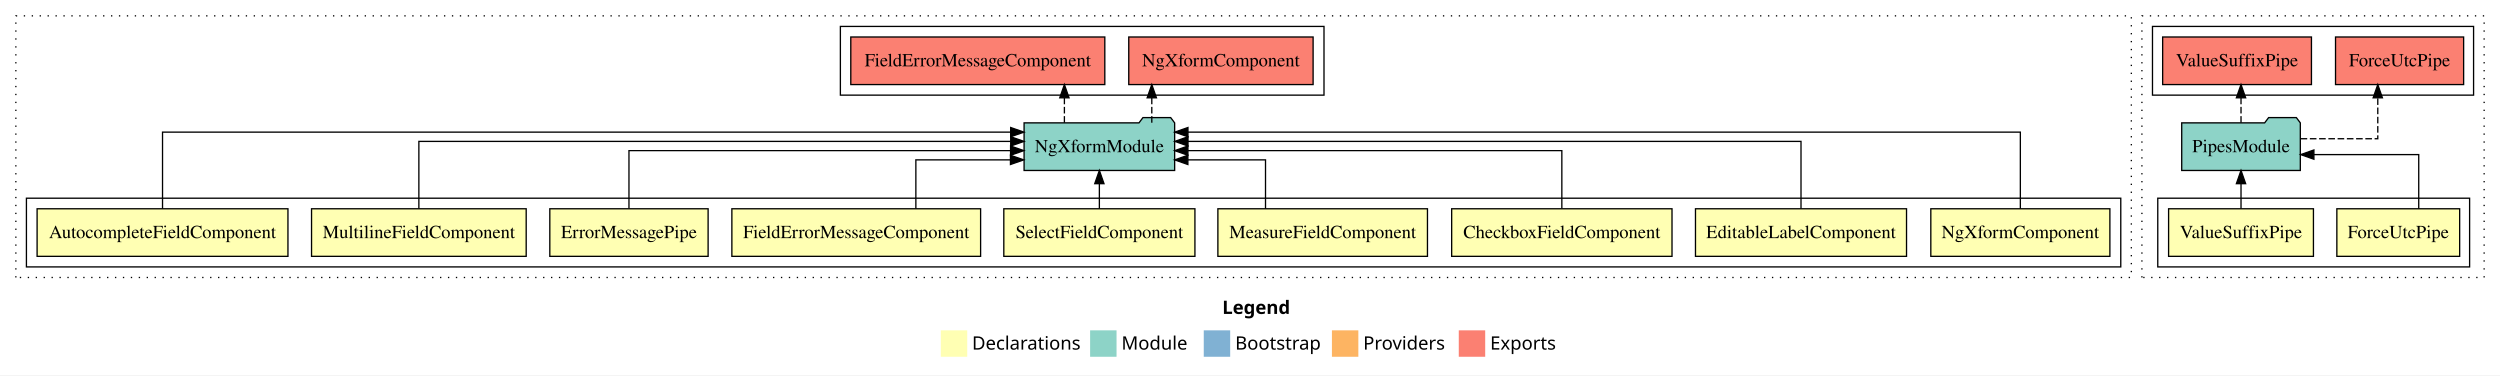
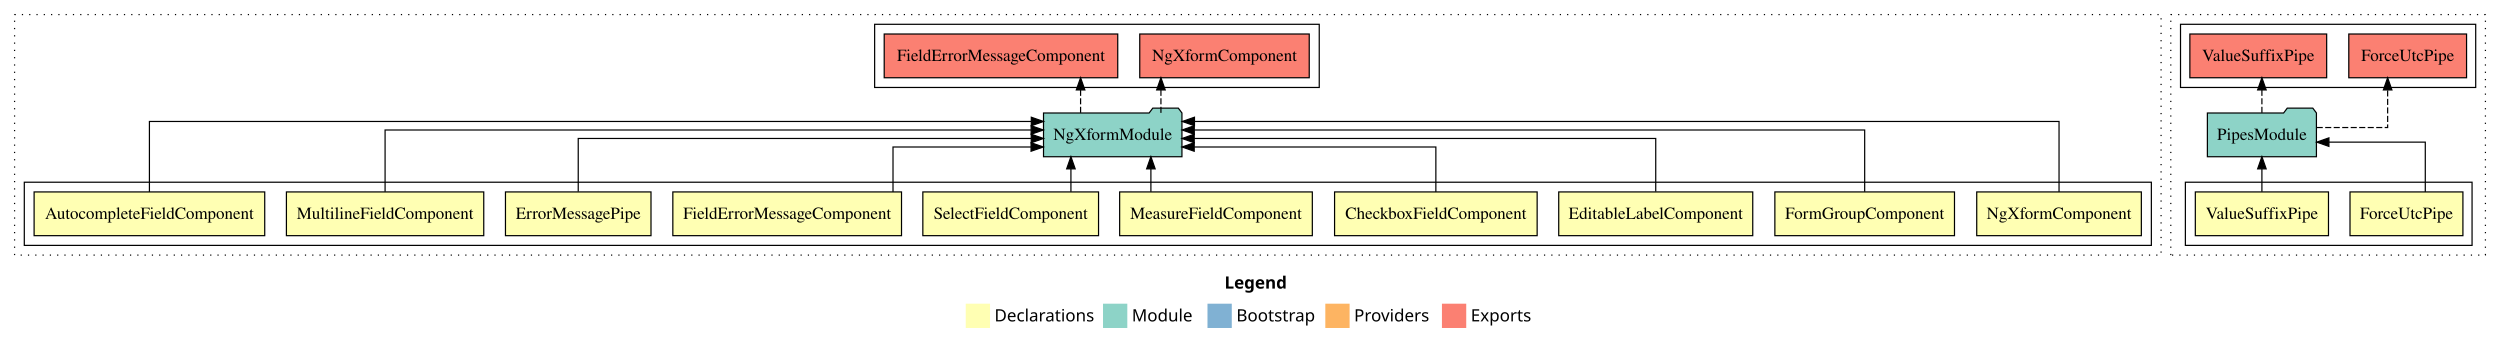
- <svg xmlns="http://www.w3.org/2000/svg" width="1892pt" height="284pt" viewBox="0.00 0.00 1892.00 284.00">
+ <svg xmlns="http://www.w3.org/2000/svg" width="2058pt" height="284pt" viewBox="0.00 0.00 2058.00 284.00">
  <g id="graph0" class="graph" transform="scale(1 1) rotate(0) translate(4 280)">
-     <polygon fill="#ffffff" stroke="transparent" points="-4,4 -4,-280 1888,-280 1888,4 -4,4" />
-     <text text-anchor="start" x="921.009" y="-42.4" font-family="sans-serif" font-weight="bold" font-size="14.00" fill="#000000">Legend</text>
-     <polygon fill="#ffffb3" stroke="transparent" points="708,-10 708,-30 728,-30 728,-10 708,-10" />
-     <text text-anchor="start" x="731.629" y="-15.4" font-family="sans-serif" font-size="14.00" fill="#000000">  Declarations</text>
-     <polygon fill="#8dd3c7" stroke="transparent" points="821,-10 821,-30 841,-30 841,-10 821,-10" />
-     <text text-anchor="start" x="844.725" y="-15.4" font-family="sans-serif" font-size="14.00" fill="#000000">  Module</text>
-     <polygon fill="#80b1d3" stroke="transparent" points="907,-10 907,-30 927,-30 927,-10 907,-10" />
-     <text text-anchor="start" x="930.781" y="-15.4" font-family="sans-serif" font-size="14.00" fill="#000000">  Bootstrap</text>
-     <polygon fill="#fdb462" stroke="transparent" points="1004,-10 1004,-30 1024,-30 1024,-10 1004,-10" />
-     <text text-anchor="start" x="1027.673" y="-15.4" font-family="sans-serif" font-size="14.00" fill="#000000">  Providers</text>
-     <polygon fill="#fb8072" stroke="transparent" points="1100,-10 1100,-30 1120,-30 1120,-10 1100,-10" />
-     <text text-anchor="start" x="1123.726" y="-15.4" font-family="sans-serif" font-size="14.00" fill="#000000">  Exports</text>
+     <polygon fill="#ffffff" stroke="transparent" points="-4,4 -4,-280 2054,-280 2054,4 -4,4" />
+     <text text-anchor="start" x="1004.009" y="-42.4" font-family="sans-serif" font-weight="bold" font-size="14.00" fill="#000000">Legend</text>
+     <polygon fill="#ffffb3" stroke="transparent" points="791,-10 791,-30 811,-30 811,-10 791,-10" />
+     <text text-anchor="start" x="814.629" y="-15.4" font-family="sans-serif" font-size="14.00" fill="#000000">  Declarations</text>
+     <polygon fill="#8dd3c7" stroke="transparent" points="904,-10 904,-30 924,-30 924,-10 904,-10" />
+     <text text-anchor="start" x="927.725" y="-15.4" font-family="sans-serif" font-size="14.00" fill="#000000">  Module</text>
+     <polygon fill="#80b1d3" stroke="transparent" points="990,-10 990,-30 1010,-30 1010,-10 990,-10" />
+     <text text-anchor="start" x="1013.781" y="-15.4" font-family="sans-serif" font-size="14.00" fill="#000000">  Bootstrap</text>
+     <polygon fill="#fdb462" stroke="transparent" points="1087,-10 1087,-30 1107,-30 1107,-10 1087,-10" />
+     <text text-anchor="start" x="1110.673" y="-15.4" font-family="sans-serif" font-size="14.00" fill="#000000">  Providers</text>
+     <polygon fill="#fb8072" stroke="transparent" points="1183,-10 1183,-30 1203,-30 1203,-10 1183,-10" />
+     <text text-anchor="start" x="1206.726" y="-15.4" font-family="sans-serif" font-size="14.00" fill="#000000">  Exports</text>
    <g id="clust1" class="cluster">
-       <polygon fill="none" stroke="#000000" stroke-dasharray="1,5" points="8,-70 8,-268 1609,-268 1609,-70 8,-70" />
+       <polygon fill="none" stroke="#000000" stroke-dasharray="1,5" points="8,-70 8,-268 1775,-268 1775,-70 8,-70" />
    </g>
    <g id="clust2" class="cluster">
-       <polygon fill="none" stroke="#000000" points="16,-78 16,-130 1601,-130 1601,-78 16,-78" />
+       <polygon fill="none" stroke="#000000" points="16,-78 16,-130 1767,-130 1767,-78 16,-78" />
    </g>
-     <g id="clust13" class="cluster">
-       <polygon fill="none" stroke="#000000" points="632,-208 632,-260 998,-260 998,-208 632,-208" />
-     </g>
-     <g id="clust16" class="cluster">
-       <polygon fill="none" stroke="#000000" stroke-dasharray="1,5" points="1617,-70 1617,-268 1876,-268 1876,-70 1617,-70" />
+     <g id="clust14" class="cluster">
+       <polygon fill="none" stroke="#000000" points="716,-208 716,-260 1082,-260 1082,-208 716,-208" />
    </g>
    <g id="clust17" class="cluster">
-       <polygon fill="none" stroke="#000000" points="1629,-78 1629,-130 1865,-130 1865,-78 1629,-78" />
+       <polygon fill="none" stroke="#000000" stroke-dasharray="1,5" points="1783,-70 1783,-268 2042,-268 2042,-70 1783,-70" />
    </g>
-     <g id="clust21" class="cluster">
-       <polygon fill="none" stroke="#000000" points="1625,-208 1625,-260 1868,-260 1868,-208 1625,-208" />
+     <g id="clust18" class="cluster">
+       <polygon fill="none" stroke="#000000" points="1795,-78 1795,-130 2031,-130 2031,-78 1795,-78" />
+     </g>
+     <g id="clust22" class="cluster">
+       <polygon fill="none" stroke="#000000" points="1791,-208 1791,-260 2034,-260 2034,-208 1791,-208" />
    </g>
    <g id="node1" class="node">
-       <polygon fill="#ffffb3" stroke="#000000" points="1592.758,-122 1457.242,-122 1457.242,-86 1592.758,-86 1592.758,-122" />
-       <text text-anchor="middle" x="1525" y="-99.8" font-family="Times,serif" font-size="14.00" fill="#000000">NgXformComponent</text>
+       <polygon fill="#ffffb3" stroke="#000000" points="1758.758,-122 1623.242,-122 1623.242,-86 1758.758,-86 1758.758,-122" />
+       <text text-anchor="middle" x="1691" y="-99.8" font-family="Times,serif" font-size="14.00" fill="#000000">NgXformComponent</text>
    </g>
-     <g id="node10" class="node">
-       <polygon fill="#8dd3c7" stroke="#000000" points="884.975,-187 881.975,-191 860.975,-191 857.975,-187 771.025,-187 771.025,-151 884.975,-151 884.975,-187" />
-       <text text-anchor="middle" x="828" y="-164.8" font-family="Times,serif" font-size="14.00" fill="#000000">NgXformModule</text>
+     <g id="node11" class="node">
+       <polygon fill="#8dd3c7" stroke="#000000" points="968.975,-187 965.975,-191 944.975,-191 941.975,-187 855.025,-187 855.025,-151 968.975,-151 968.975,-187" />
+       <text text-anchor="middle" x="912" y="-164.8" font-family="Times,serif" font-size="14.00" fill="#000000">NgXformModule</text>
    </g>
    <g id="edge1" class="edge">
-       <path fill="none" stroke="#000000" d="M1525,-122.011C1525,-144.485 1525,-180 1525,-180 1525,-180 895.038,-180 895.038,-180" />
-       <polygon fill="#000000" stroke="#000000" points="895.038,-176.5 885.038,-180 895.038,-183.5 895.038,-176.5" />
+       <path fill="none" stroke="#000000" d="M1691,-122.011C1691,-144.485 1691,-180 1691,-180 1691,-180 979.282,-180 979.282,-180" />
+       <polygon fill="#000000" stroke="#000000" points="979.282,-176.5 969.282,-180 979.282,-183.5 979.282,-176.5" />
    </g>
    <g id="node2" class="node">
+       <polygon fill="#ffffb3" stroke="#000000" points="1604.934,-122 1457.066,-122 1457.066,-86 1604.934,-86 1604.934,-122" />
+       <text text-anchor="middle" x="1531" y="-99.8" font-family="Times,serif" font-size="14.00" fill="#000000">FormGroupComponent</text>
+     </g>
+     <g id="edge2" class="edge">
+       <path fill="none" stroke="#000000" d="M1531,-122.129C1531,-142.572 1531,-173 1531,-173 1531,-173 979.125,-173 979.125,-173" />
+       <polygon fill="#000000" stroke="#000000" points="979.125,-169.5 969.125,-173 979.125,-176.5 979.125,-169.5" />
+     </g>
+     <g id="node3" class="node">
      <polygon fill="#ffffb3" stroke="#000000" points="1438.859,-122 1279.141,-122 1279.141,-86 1438.859,-86 1438.859,-122" />
      <text text-anchor="middle" x="1359" y="-99.8" font-family="Times,serif" font-size="14.00" fill="#000000">EditableLabelComponent</text>
    </g>
-     <g id="edge2" class="edge">
-       <path fill="none" stroke="#000000" d="M1359,-122.129C1359,-142.572 1359,-173 1359,-173 1359,-173 895.078,-173 895.078,-173" />
-       <polygon fill="#000000" stroke="#000000" points="895.078,-169.5 885.078,-173 895.078,-176.5 895.078,-169.5" />
+     <g id="edge3" class="edge">
+       <path fill="none" stroke="#000000" d="M1359,-122.267C1359,-140.555 1359,-166 1359,-166 1359,-166 979.067,-166 979.067,-166" />
+       <polygon fill="#000000" stroke="#000000" points="979.067,-162.5 969.067,-166 979.067,-169.5 979.067,-162.5" />
    </g>
-     <g id="node3" class="node">
+     <g id="node4" class="node">
      <polygon fill="#ffffb3" stroke="#000000" points="1261.377,-122 1094.623,-122 1094.623,-86 1261.377,-86 1261.377,-122" />
      <text text-anchor="middle" x="1178" y="-99.8" font-family="Times,serif" font-size="14.00" fill="#000000">CheckboxFieldComponent</text>
    </g>
-     <g id="edge3" class="edge">
-       <path fill="none" stroke="#000000" d="M1178,-122.267C1178,-140.555 1178,-166 1178,-166 1178,-166 895.013,-166 895.013,-166" />
-       <polygon fill="#000000" stroke="#000000" points="895.013,-162.5 885.013,-166 895.013,-169.5 895.013,-162.5" />
+     <g id="edge4" class="edge">
+       <path fill="none" stroke="#000000" d="M1178,-122.009C1178,-138.049 1178,-159 1178,-159 1178,-159 979.064,-159 979.064,-159" />
+       <polygon fill="#000000" stroke="#000000" points="979.064,-155.5 969.064,-159 979.064,-162.5 979.064,-155.5" />
    </g>
-     <g id="node4" class="node">
+     <g id="node5" class="node">
      <polygon fill="#ffffb3" stroke="#000000" points="1076.305,-122 917.695,-122 917.695,-86 1076.305,-86 1076.305,-122" />
      <text text-anchor="middle" x="997" y="-99.8" font-family="Times,serif" font-size="14.00" fill="#000000">MeasureFieldComponent</text>
    </g>
-     <g id="edge4" class="edge">
-       <path fill="none" stroke="#000000" d="M953.738,-122.009C953.738,-138.049 953.738,-159 953.738,-159 953.738,-159 894.983,-159 894.983,-159" />
-       <polygon fill="#000000" stroke="#000000" points="894.983,-155.5 884.983,-159 894.983,-162.5 894.983,-155.5" />
+     <g id="edge5" class="edge">
+       <path fill="none" stroke="#000000" d="M943.418,-122.106C943.418,-122.106 943.418,-140.991 943.418,-140.991" />
+       <polygon fill="#000000" stroke="#000000" points="939.918,-140.991 943.418,-150.991 946.918,-140.991 939.918,-140.991" />
    </g>
-     <g id="node5" class="node">
+     <g id="node6" class="node">
      <polygon fill="#ffffb3" stroke="#000000" points="900.319,-122 755.681,-122 755.681,-86 900.319,-86 900.319,-122" />
      <text text-anchor="middle" x="828" y="-99.8" font-family="Times,serif" font-size="14.00" fill="#000000">SelectFieldComponent</text>
    </g>
-     <g id="edge5" class="edge">
-       <path fill="none" stroke="#000000" d="M828,-122.106C828,-122.106 828,-140.991 828,-140.991" />
-       <polygon fill="#000000" stroke="#000000" points="824.5,-140.991 828,-150.991 831.5,-140.991 824.5,-140.991" />
+     <g id="edge6" class="edge">
+       <path fill="none" stroke="#000000" d="M877.586,-122.106C877.586,-122.106 877.586,-140.991 877.586,-140.991" />
+       <polygon fill="#000000" stroke="#000000" points="874.086,-140.991 877.586,-150.991 881.086,-140.991 874.086,-140.991" />
    </g>
-     <g id="node6" class="node">
+     <g id="node7" class="node">
      <polygon fill="#ffffb3" stroke="#000000" points="738.123,-122 549.877,-122 549.877,-86 738.123,-86 738.123,-122" />
      <text text-anchor="middle" x="644" y="-99.8" font-family="Times,serif" font-size="14.00" fill="#000000">FieldErrorMessageComponent</text>
    </g>
-     <g id="edge6" class="edge">
-       <path fill="none" stroke="#000000" d="M689.125,-122.009C689.125,-138.049 689.125,-159 689.125,-159 689.125,-159 760.712,-159 760.712,-159" />
-       <polygon fill="#000000" stroke="#000000" points="760.712,-162.5 770.712,-159 760.712,-155.5 760.712,-162.5" />
+     <g id="edge7" class="edge">
+       <path fill="none" stroke="#000000" d="M731.125,-122.009C731.125,-138.049 731.125,-159 731.125,-159 731.125,-159 844.77,-159 844.77,-159" />
+       <polygon fill="#000000" stroke="#000000" points="844.77,-162.5 854.77,-159 844.77,-155.5 844.77,-162.5" />
    </g>
-     <g id="node7" class="node">
+     <g id="node8" class="node">
      <polygon fill="#ffffb3" stroke="#000000" points="531.9,-122 412.099,-122 412.099,-86 531.9,-86 531.9,-122" />
      <text text-anchor="middle" x="472" y="-99.8" font-family="Times,serif" font-size="14.00" fill="#000000">ErrorMessagePipe</text>
    </g>
-     <g id="edge7" class="edge">
-       <path fill="none" stroke="#000000" d="M472,-122.267C472,-140.555 472,-166 472,-166 472,-166 760.802,-166 760.802,-166" />
-       <polygon fill="#000000" stroke="#000000" points="760.803,-169.5 770.802,-166 760.802,-162.5 760.803,-169.5" />
+     <g id="edge8" class="edge">
+       <path fill="none" stroke="#000000" d="M472,-122.267C472,-140.555 472,-166 472,-166 472,-166 844.929,-166 844.929,-166" />
+       <polygon fill="#000000" stroke="#000000" points="844.929,-169.5 854.929,-166 844.929,-162.5 844.929,-169.5" />
    </g>
-     <g id="node8" class="node">
+     <g id="node9" class="node">
      <polygon fill="#ffffb3" stroke="#000000" points="394.223,-122 231.777,-122 231.777,-86 394.223,-86 394.223,-122" />
      <text text-anchor="middle" x="313" y="-99.8" font-family="Times,serif" font-size="14.00" fill="#000000">MultilineFieldComponent</text>
    </g>
-     <g id="edge8" class="edge">
-       <path fill="none" stroke="#000000" d="M313,-122.129C313,-142.572 313,-173 313,-173 313,-173 760.918,-173 760.918,-173" />
-       <polygon fill="#000000" stroke="#000000" points="760.918,-176.5 770.918,-173 760.918,-169.5 760.918,-176.5" />
+     <g id="edge9" class="edge">
+       <path fill="none" stroke="#000000" d="M313,-122.129C313,-142.572 313,-173 313,-173 313,-173 844.837,-173 844.837,-173" />
+       <polygon fill="#000000" stroke="#000000" points="844.837,-176.5 854.837,-173 844.837,-169.5 844.837,-176.5" />
    </g>
-     <g id="node9" class="node">
+     <g id="node10" class="node">
      <polygon fill="#ffffb3" stroke="#000000" points="213.924,-122 24.076,-122 24.076,-86 213.924,-86 213.924,-122" />
      <text text-anchor="middle" x="119" y="-99.8" font-family="Times,serif" font-size="14.00" fill="#000000">AutocompleteFieldComponent</text>
    </g>
-     <g id="edge9" class="edge">
-       <path fill="none" stroke="#000000" d="M119,-122.011C119,-144.485 119,-180 119,-180 119,-180 760.879,-180 760.879,-180" />
-       <polygon fill="#000000" stroke="#000000" points="760.88,-183.5 770.879,-180 760.879,-176.5 760.88,-183.5" />
-     </g>
-     <g id="node11" class="node">
-       <polygon fill="#fb8072" stroke="#000000" points="989.758,-252 850.242,-252 850.242,-216 989.758,-216 989.758,-252" />
-       <text text-anchor="middle" x="920" y="-229.8" font-family="Times,serif" font-size="14.00" fill="#000000">NgXformComponent </text>
-     </g>
    <g id="edge10" class="edge">
-       <path fill="none" stroke="#000000" stroke-dasharray="5,2" d="M867.679,-187.106C867.679,-187.106 867.679,-205.991 867.679,-205.991" />
-       <polygon fill="#000000" stroke="#000000" points="864.179,-205.991 867.679,-215.991 871.179,-205.991 864.179,-205.991" />
+       <path fill="none" stroke="#000000" d="M119,-122.011C119,-144.485 119,-180 119,-180 119,-180 844.969,-180 844.969,-180" />
+       <polygon fill="#000000" stroke="#000000" points="844.969,-183.5 854.969,-180 844.969,-176.5 844.969,-183.5" />
    </g>
    <g id="node12" class="node">
-       <polygon fill="#fb8072" stroke="#000000" points="832.123,-252 639.877,-252 639.877,-216 832.123,-216 832.123,-252" />
-       <text text-anchor="middle" x="736" y="-229.8" font-family="Times,serif" font-size="14.00" fill="#000000">FieldErrorMessageComponent </text>
+       <polygon fill="#fb8072" stroke="#000000" points="1073.758,-252 934.242,-252 934.242,-216 1073.758,-216 1073.758,-252" />
+       <text text-anchor="middle" x="1004" y="-229.8" font-family="Times,serif" font-size="14.00" fill="#000000">NgXformComponent </text>
    </g>
    <g id="edge11" class="edge">
-       <path fill="none" stroke="#000000" stroke-dasharray="5,2" d="M801.537,-187.106C801.537,-187.106 801.537,-205.991 801.537,-205.991" />
-       <polygon fill="#000000" stroke="#000000" points="798.037,-205.991 801.537,-215.991 805.037,-205.991 798.037,-205.991" />
+       <path fill="none" stroke="#000000" stroke-dasharray="5,2" d="M951.679,-187.106C951.679,-187.106 951.679,-205.991 951.679,-205.991" />
+       <polygon fill="#000000" stroke="#000000" points="948.179,-205.991 951.679,-215.991 955.179,-205.991 948.179,-205.991" />
    </g>
    <g id="node13" class="node">
-       <polygon fill="#ffffb3" stroke="#000000" points="1857.472,-122 1764.528,-122 1764.528,-86 1857.472,-86 1857.472,-122" />
-       <text text-anchor="middle" x="1811" y="-99.8" font-family="Times,serif" font-size="14.00" fill="#000000">ForceUtcPipe</text>
+       <polygon fill="#fb8072" stroke="#000000" points="916.123,-252 723.877,-252 723.877,-216 916.123,-216 916.123,-252" />
+       <text text-anchor="middle" x="820" y="-229.8" font-family="Times,serif" font-size="14.00" fill="#000000">FieldErrorMessageComponent </text>
+     </g>
+     <g id="edge12" class="edge">
+       <path fill="none" stroke="#000000" stroke-dasharray="5,2" d="M885.537,-187.106C885.537,-187.106 885.537,-205.991 885.537,-205.991" />
+       <polygon fill="#000000" stroke="#000000" points="882.037,-205.991 885.537,-215.991 889.037,-205.991 882.037,-205.991" />
+     </g>
+     <g id="node14" class="node">
+       <polygon fill="#ffffb3" stroke="#000000" points="2023.472,-122 1930.528,-122 1930.528,-86 2023.472,-86 2023.472,-122" />
+       <text text-anchor="middle" x="1977" y="-99.8" font-family="Times,serif" font-size="14.00" fill="#000000">ForceUtcPipe</text>
+     </g>
+     <g id="node16" class="node">
+       <polygon fill="#8dd3c7" stroke="#000000" points="1902.882,-187 1899.882,-191 1878.882,-191 1875.882,-187 1813.118,-187 1813.118,-151 1902.882,-151 1902.882,-187" />
+       <text text-anchor="middle" x="1858" y="-164.8" font-family="Times,serif" font-size="14.00" fill="#000000">PipesModule</text>
+     </g>
+     <g id="edge13" class="edge">
+       <path fill="none" stroke="#000000" d="M1992.495,-122.022C1992.495,-139.373 1992.495,-163 1992.495,-163 1992.495,-163 1913.159,-163 1913.159,-163" />
+       <polygon fill="#000000" stroke="#000000" points="1913.159,-159.5 1903.159,-163 1913.159,-166.5 1913.159,-159.5" />
    </g>
    <g id="node15" class="node">
-       <polygon fill="#8dd3c7" stroke="#000000" points="1736.882,-187 1733.882,-191 1712.882,-191 1709.882,-187 1647.118,-187 1647.118,-151 1736.882,-151 1736.882,-187" />
-       <text text-anchor="middle" x="1692" y="-164.8" font-family="Times,serif" font-size="14.00" fill="#000000">PipesModule</text>
-     </g>
-     <g id="edge12" class="edge">
-       <path fill="none" stroke="#000000" d="M1826.495,-122.022C1826.495,-139.373 1826.495,-163 1826.495,-163 1826.495,-163 1747.159,-163 1747.159,-163" />
-       <polygon fill="#000000" stroke="#000000" points="1747.159,-159.5 1737.159,-163 1747.159,-166.5 1747.159,-159.5" />
-     </g>
-     <g id="node14" class="node">
-       <polygon fill="#ffffb3" stroke="#000000" points="1746.809,-122 1637.191,-122 1637.191,-86 1746.809,-86 1746.809,-122" />
-       <text text-anchor="middle" x="1692" y="-99.8" font-family="Times,serif" font-size="14.00" fill="#000000">ValueSuffixPipe</text>
-     </g>
-     <g id="edge13" class="edge">
-       <path fill="none" stroke="#000000" d="M1692,-122.106C1692,-122.106 1692,-140.991 1692,-140.991" />
-       <polygon fill="#000000" stroke="#000000" points="1688.5,-140.991 1692,-150.991 1695.5,-140.991 1688.5,-140.991" />
-     </g>
-     <g id="node16" class="node">
-       <polygon fill="#fb8072" stroke="#000000" points="1860.473,-252 1763.527,-252 1763.527,-216 1860.473,-216 1860.473,-252" />
-       <text text-anchor="middle" x="1812" y="-229.8" font-family="Times,serif" font-size="14.00" fill="#000000">ForceUtcPipe </text>
+       <polygon fill="#ffffb3" stroke="#000000" points="1912.809,-122 1803.191,-122 1803.191,-86 1912.809,-86 1912.809,-122" />
+       <text text-anchor="middle" x="1858" y="-99.8" font-family="Times,serif" font-size="14.00" fill="#000000">ValueSuffixPipe</text>
    </g>
    <g id="edge14" class="edge">
-       <path fill="none" stroke="#000000" stroke-dasharray="5,2" d="M1737.098,-175C1764.99,-175 1795.505,-175 1795.505,-175 1795.505,-175 1795.505,-205.977 1795.505,-205.977" />
-       <polygon fill="#000000" stroke="#000000" points="1792.005,-205.977 1795.505,-215.977 1799.005,-205.977 1792.005,-205.977" />
+       <path fill="none" stroke="#000000" d="M1858,-122.106C1858,-122.106 1858,-140.991 1858,-140.991" />
+       <polygon fill="#000000" stroke="#000000" points="1854.5,-140.991 1858,-150.991 1861.5,-140.991 1854.5,-140.991" />
    </g>
    <g id="node17" class="node">
-       <polygon fill="#fb8072" stroke="#000000" points="1745.309,-252 1632.691,-252 1632.691,-216 1745.309,-216 1745.309,-252" />
-       <text text-anchor="middle" x="1689" y="-229.8" font-family="Times,serif" font-size="14.00" fill="#000000">ValueSuffixPipe </text>
+       <polygon fill="#fb8072" stroke="#000000" points="2026.473,-252 1929.527,-252 1929.527,-216 2026.473,-216 2026.473,-252" />
+       <text text-anchor="middle" x="1978" y="-229.8" font-family="Times,serif" font-size="14.00" fill="#000000">ForceUtcPipe </text>
    </g>
    <g id="edge15" class="edge">
-       <path fill="none" stroke="#000000" stroke-dasharray="5,2" d="M1692,-187.106C1692,-187.106 1692,-205.991 1692,-205.991" />
-       <polygon fill="#000000" stroke="#000000" points="1688.5,-205.991 1692,-215.991 1695.5,-205.991 1688.5,-205.991" />
+       <path fill="none" stroke="#000000" stroke-dasharray="5,2" d="M1903.098,-175C1930.99,-175 1961.505,-175 1961.505,-175 1961.505,-175 1961.505,-205.977 1961.505,-205.977" />
+       <polygon fill="#000000" stroke="#000000" points="1958.005,-205.977 1961.505,-215.977 1965.005,-205.977 1958.005,-205.977" />
+     </g>
+     <g id="node18" class="node">
+       <polygon fill="#fb8072" stroke="#000000" points="1911.309,-252 1798.691,-252 1798.691,-216 1911.309,-216 1911.309,-252" />
+       <text text-anchor="middle" x="1855" y="-229.8" font-family="Times,serif" font-size="14.00" fill="#000000">ValueSuffixPipe </text>
+     </g>
+     <g id="edge16" class="edge">
+       <path fill="none" stroke="#000000" stroke-dasharray="5,2" d="M1858,-187.106C1858,-187.106 1858,-205.991 1858,-205.991" />
+       <polygon fill="#000000" stroke="#000000" points="1854.5,-205.991 1858,-215.991 1861.5,-205.991 1854.5,-205.991" />
    </g>
  </g>
</svg>
